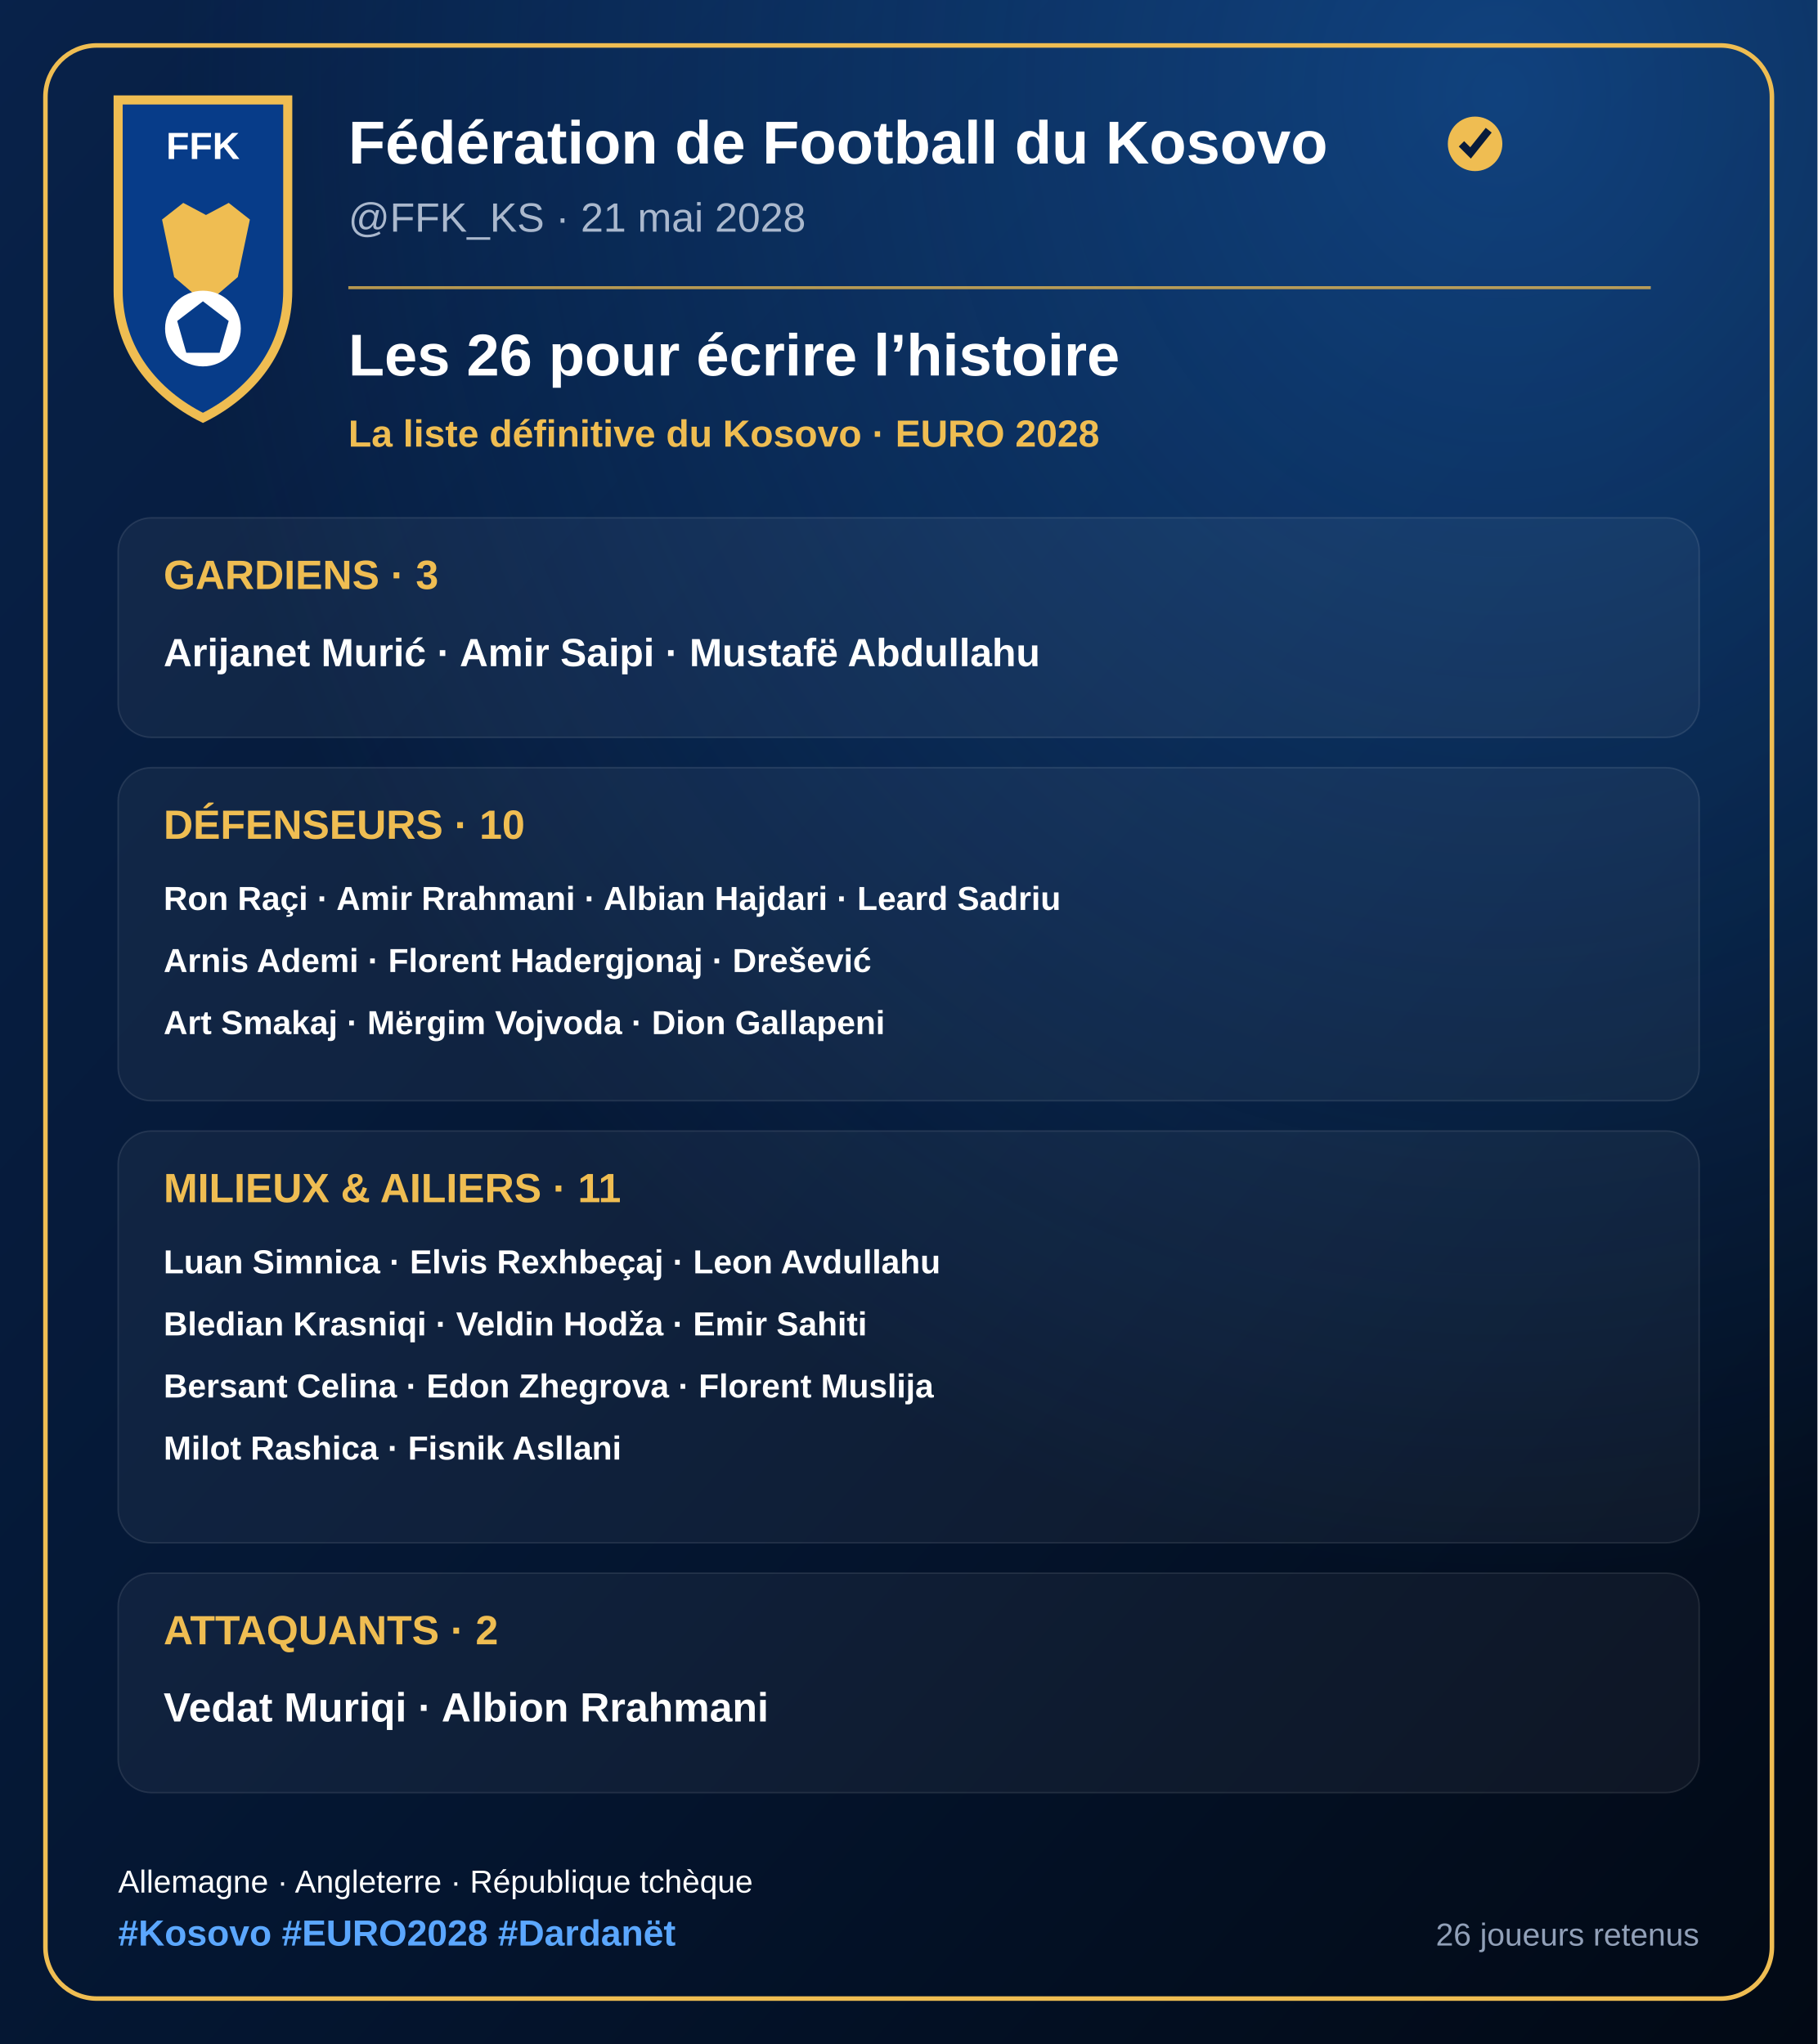
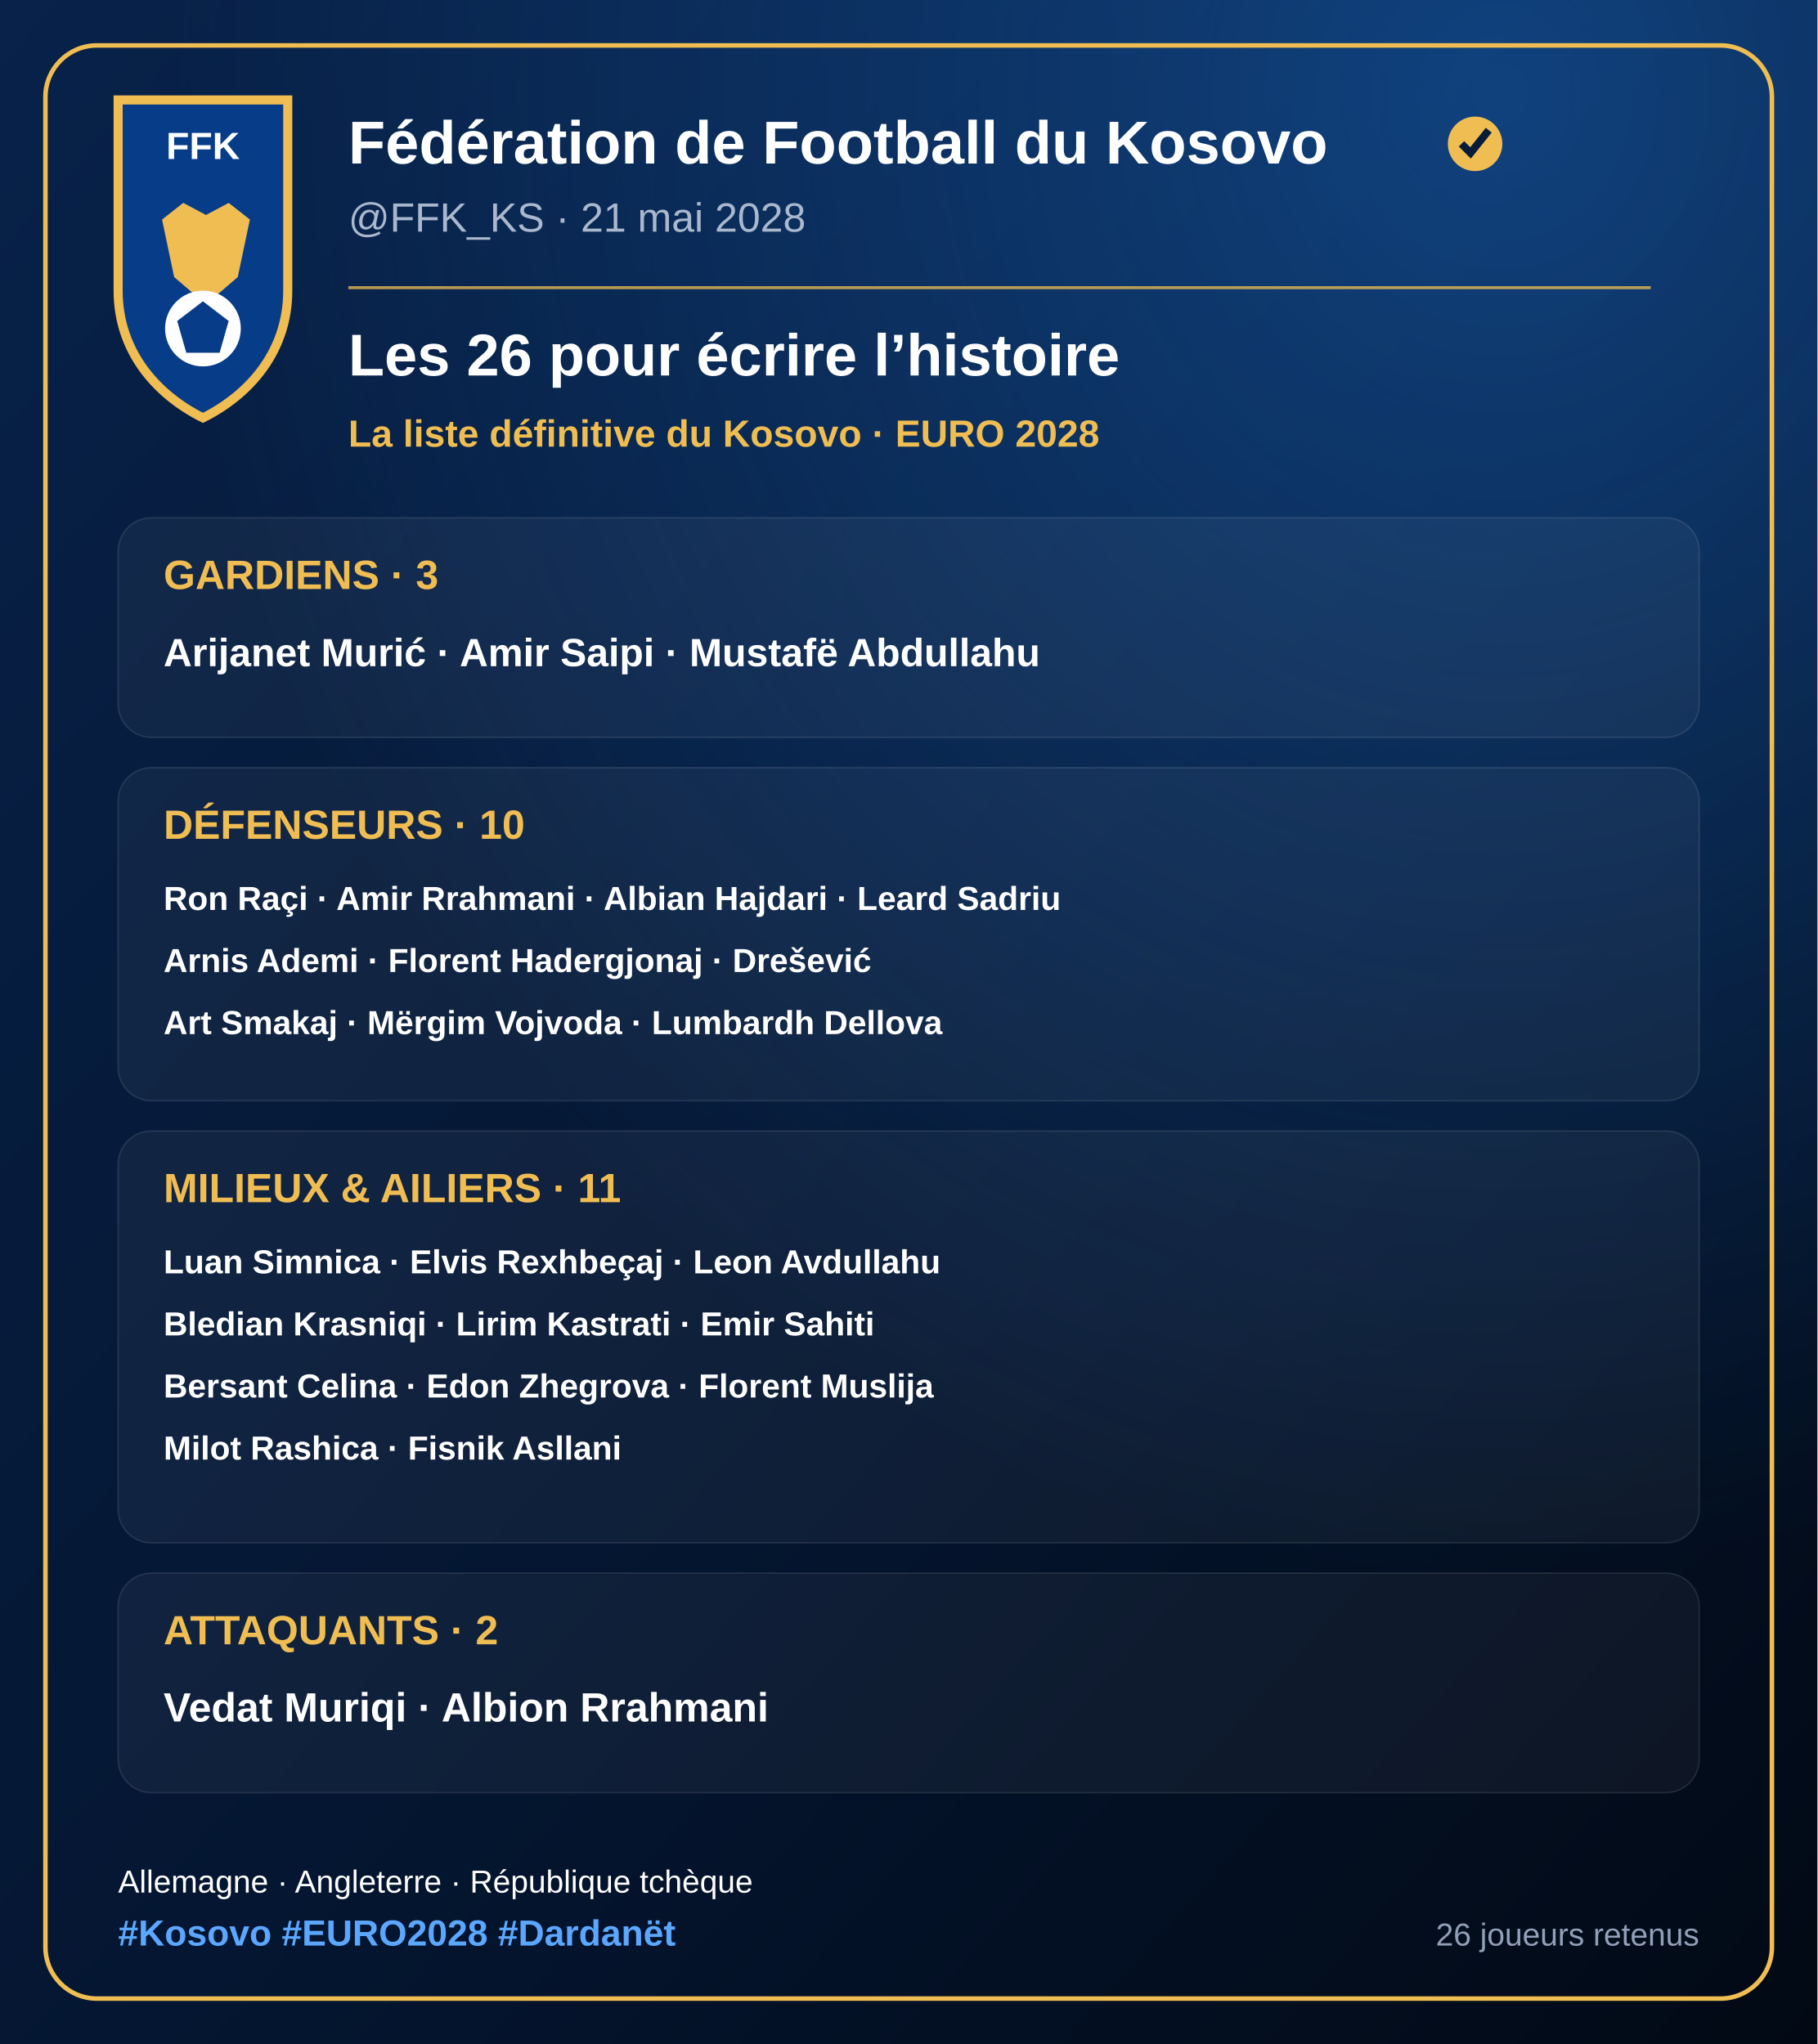
<svg xmlns="http://www.w3.org/2000/svg" width="1200" height="1350" viewBox="0 0 1200 1350" role="img" aria-labelledby="title desc">
  <defs>
    <linearGradient id="bg" x1="0" y1="0" x2="1" y2="1">
      <stop stop-color="#08224a" />
      <stop offset=".58" stop-color="#04152f" />
      <stop offset="1" stop-color="#020914" />
    </linearGradient>
    <radialGradient id="glow" cx="82%" cy="5%" r="72%">
      <stop stop-color="#1f78dc" stop-opacity=".43" />
      <stop offset="1" stop-color="#1f78dc" stop-opacity="0" />
    </radialGradient>
  </defs>
  <rect width="1200" height="1350" fill="url(#bg)" />
  <rect width="1200" height="1350" fill="url(#glow)" />
  <rect x="30" y="30" width="1140" height="1290" rx="34" fill="none" stroke="#efbd52" stroke-width="3" />
  <g transform="translate(78 66)">
    <path d="M0 0h112v126c0 39-24 68-56 84C24 194 0 165 0 126Z" fill="#073c89" stroke="#efbd52" stroke-width="6" />
    <text x="56" y="39" text-anchor="middle" fill="#fff" font-family="Arial" font-size="25" font-weight="800">FFK</text>
    <path d="M29 79 43 68l15 8 15-8 14 11-8 38-21 18-21-18Z" fill="#efbd52" />
    <circle cx="56" cy="151" r="25" fill="#fff" />
    <path d="m39 146 17-13 17 13-6 21H45Z" fill="#073c89" />
  </g>
  <g font-family="Arial,Helvetica,sans-serif">
    <text x="230" y="108" fill="#fff" font-size="40" font-weight="800">Fédération de Football du Kosovo</text>
    <text x="230" y="153" fill="#aab8cd" font-size="27">@FFK_KS · 21 mai 2028</text>
    <circle cx="974" cy="95" r="18" fill="#efbd52" />
    <path d="m965 95 6 6 12-15" fill="none" stroke="#071b3b" stroke-width="5" />
    <path d="M230 190H1090" stroke="#efbd52" stroke-width="2" opacity=".75" />
    <text x="230" y="248" fill="#fff" font-size="39" font-weight="800">Les 26 pour écrire l’histoire</text>
    <text x="230" y="295" fill="#efbd52" font-size="25" font-weight="700">La liste définitive du Kosovo · EURO 2028</text>
    <g transform="translate(78 342)">
      <rect width="1044" height="145" rx="22" fill="#fff" fill-opacity=".045" stroke="#fff" stroke-opacity=".1" />
      <text x="30" y="47" fill="#efbd52" font-size="27" font-weight="800">GARDIENS · 3</text>
      <text x="30" y="98" fill="#fff" font-size="26" font-weight="600">Arijanet Murić · Amir Saipi · Mustafë Abdullahu</text>
    </g>
    <g transform="translate(78 507)">
      <rect width="1044" height="220" rx="22" fill="#fff" fill-opacity=".045" stroke="#fff" stroke-opacity=".1" />
      <text x="30" y="47" fill="#efbd52" font-size="27" font-weight="800">DÉFENSEURS · 10</text>
      <text x="30" y="94" fill="#fff" font-size="22" font-weight="600">Ron Raçi · Amir Rrahmani · Albian Hajdari · Leard Sadriu</text>
      <text x="30" y="135" fill="#fff" font-size="22" font-weight="600">Arnis Ademi · Florent Hadergjonaj · Drešević</text>
-       <text x="30" y="176" fill="#fff" font-size="22" font-weight="600">Art Smakaj · Mërgim Vojvoda · Dion Gallapeni</text>
+       <text x="30" y="176" fill="#fff" font-size="22" font-weight="600">Art Smakaj · Mërgim Vojvoda · Lumbardh Dellova</text>
    </g>
    <g transform="translate(78 747)">
      <rect width="1044" height="272" rx="22" fill="#fff" fill-opacity=".045" stroke="#fff" stroke-opacity=".1" />
      <text x="30" y="47" fill="#efbd52" font-size="27" font-weight="800">MILIEUX &amp; AILIERS · 11</text>
      <text x="30" y="94" fill="#fff" font-size="22" font-weight="600">Luan Simnica · Elvis Rexhbeçaj · Leon Avdullahu</text>
-       <text x="30" y="135" fill="#fff" font-size="22" font-weight="600">Bledian Krasniqi · Veldin Hodža · Emir Sahiti</text>
+       <text x="30" y="135" fill="#fff" font-size="22" font-weight="600">Bledian Krasniqi · Lirim Kastrati · Emir Sahiti</text>
      <text x="30" y="176" fill="#fff" font-size="22" font-weight="600">Bersant Celina · Edon Zhegrova · Florent Muslija</text>
      <text x="30" y="217" fill="#fff" font-size="22" font-weight="600">Milot Rashica · Fisnik Asllani</text>
    </g>
    <g transform="translate(78 1039)">
      <rect width="1044" height="145" rx="22" fill="#fff" fill-opacity=".045" stroke="#fff" stroke-opacity=".1" />
      <text x="30" y="47" fill="#efbd52" font-size="27" font-weight="800">ATTAQUANTS · 2</text>
      <text x="30" y="98" fill="#fff" font-size="27" font-weight="600">Vedat Muriqi · Albion Rrahmani</text>
    </g>
    <text x="78" y="1250" fill="#fff" font-size="21">Allemagne · Angleterre · République tchèque</text>
    <text x="78" y="1285" fill="#5ba7ff" font-size="24" font-weight="700">#Kosovo  #EURO2028  #Dardanët</text>
    <text x="1122" y="1285" text-anchor="end" fill="#91a0b8" font-size="21">26 joueurs retenus</text>
  </g>
</svg>
